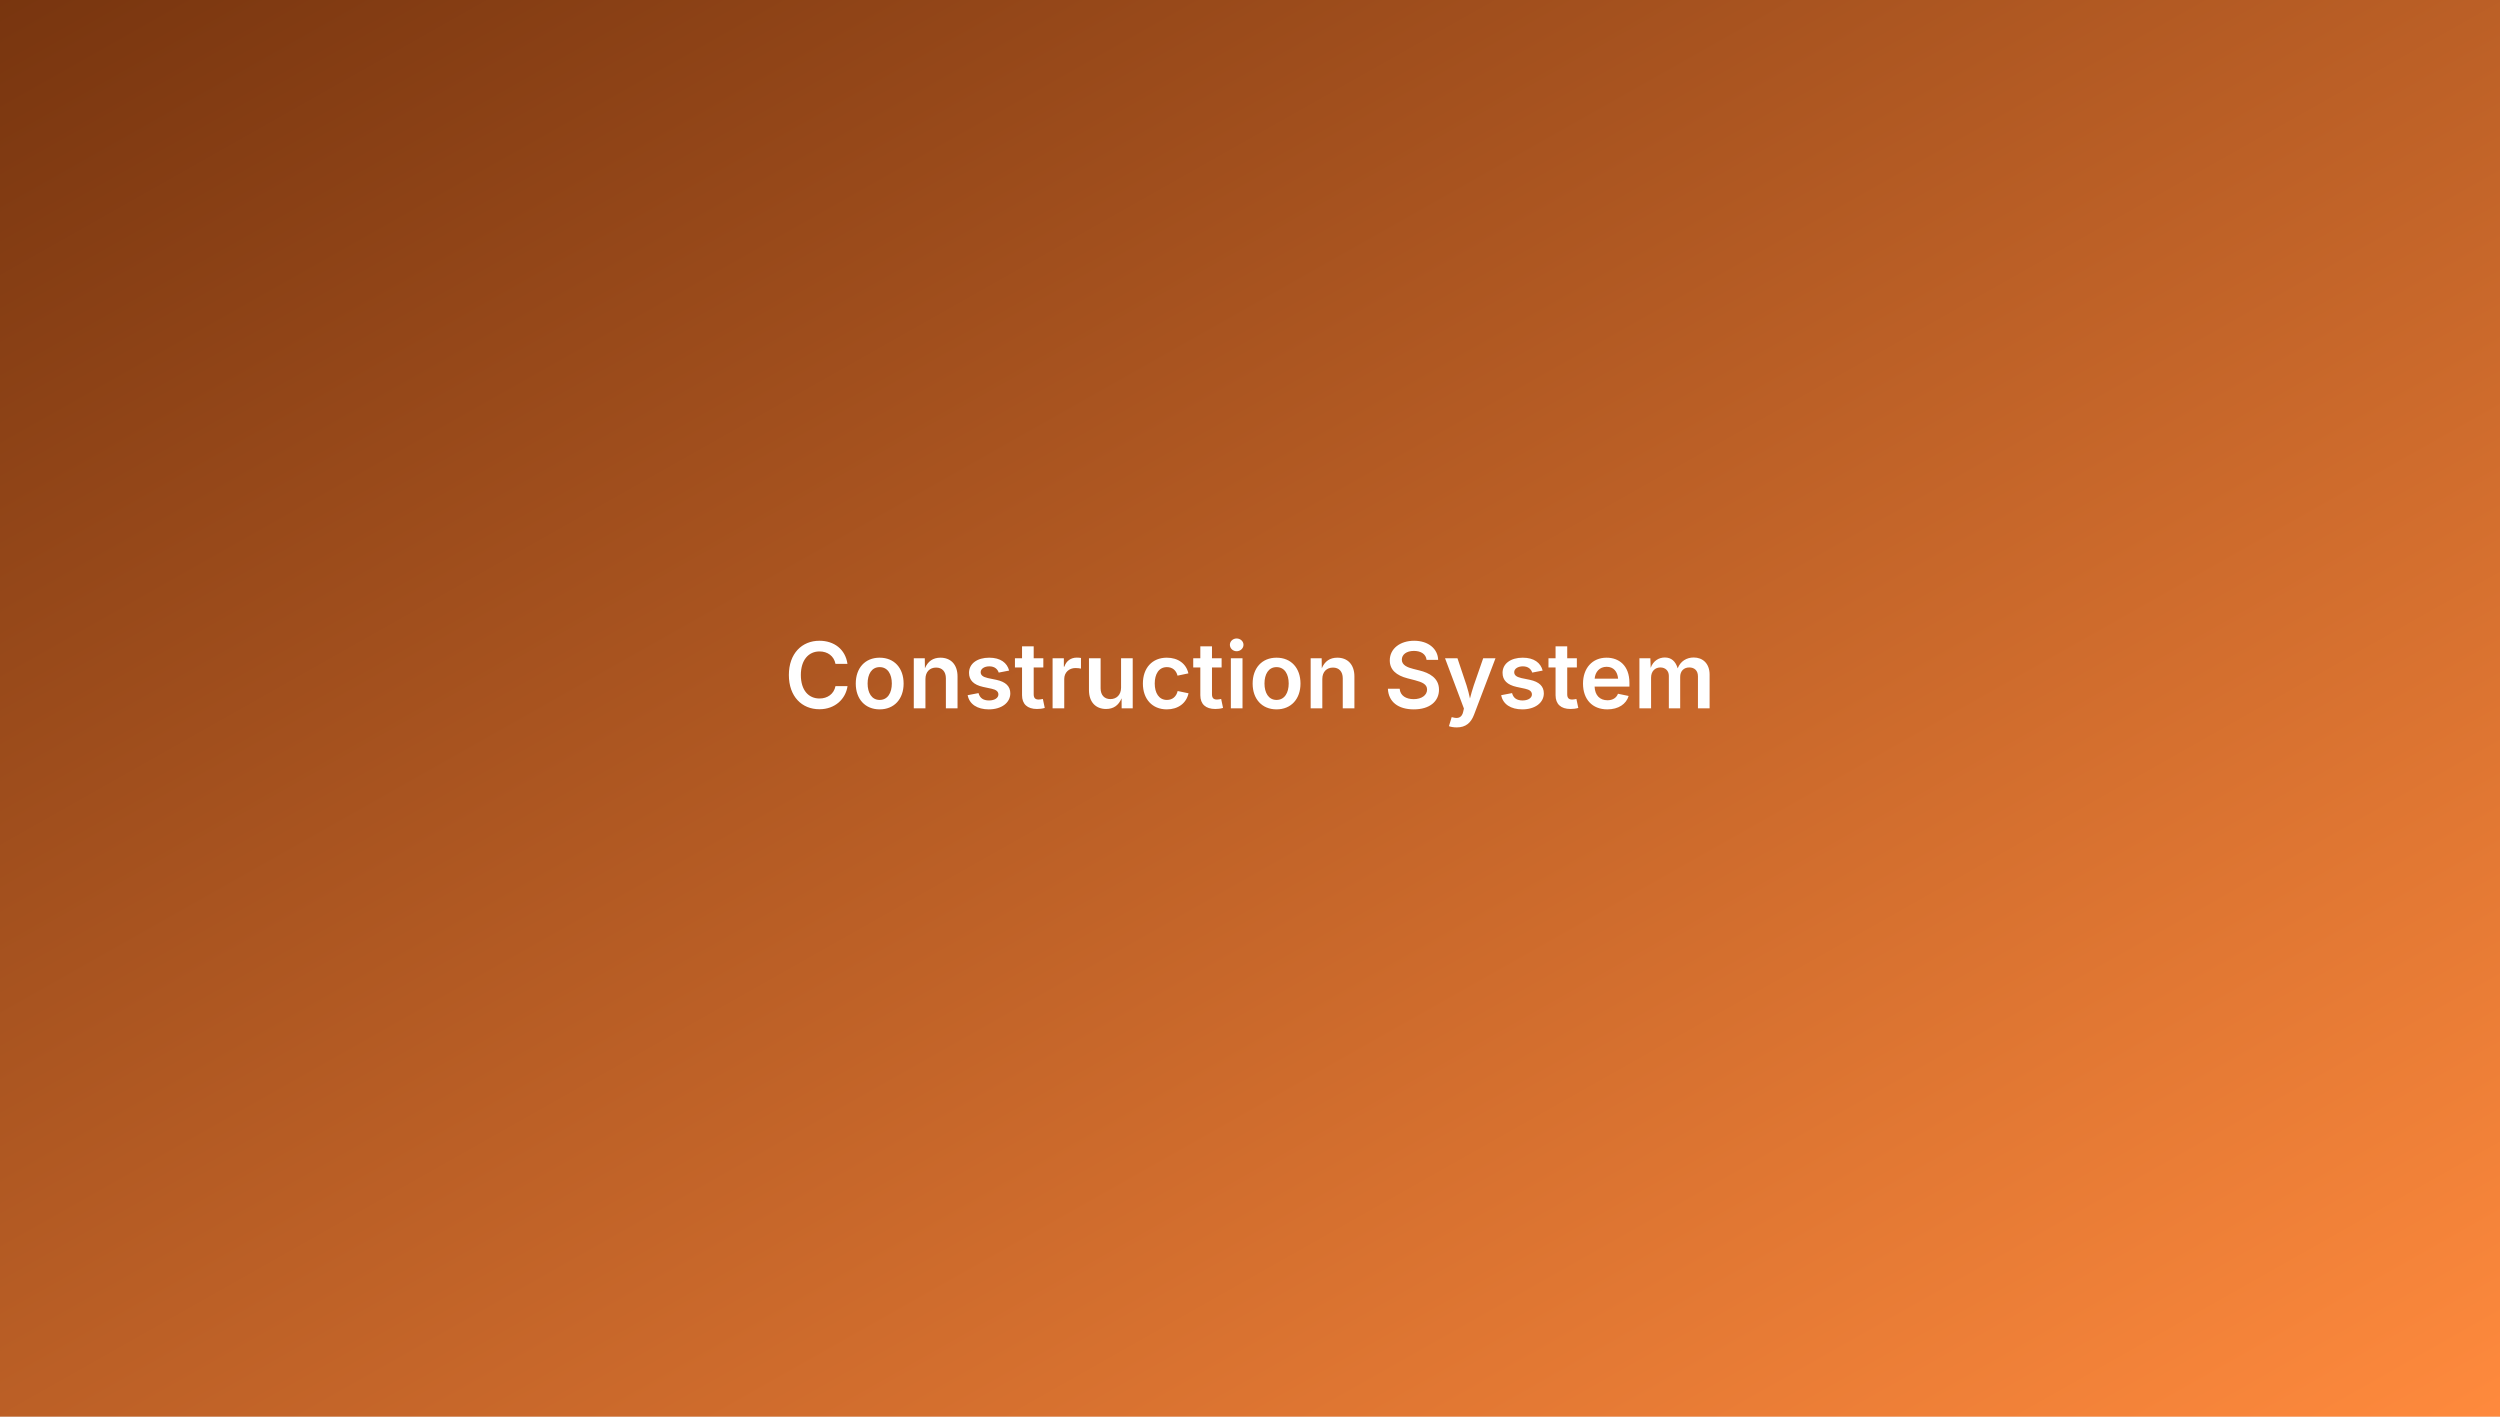
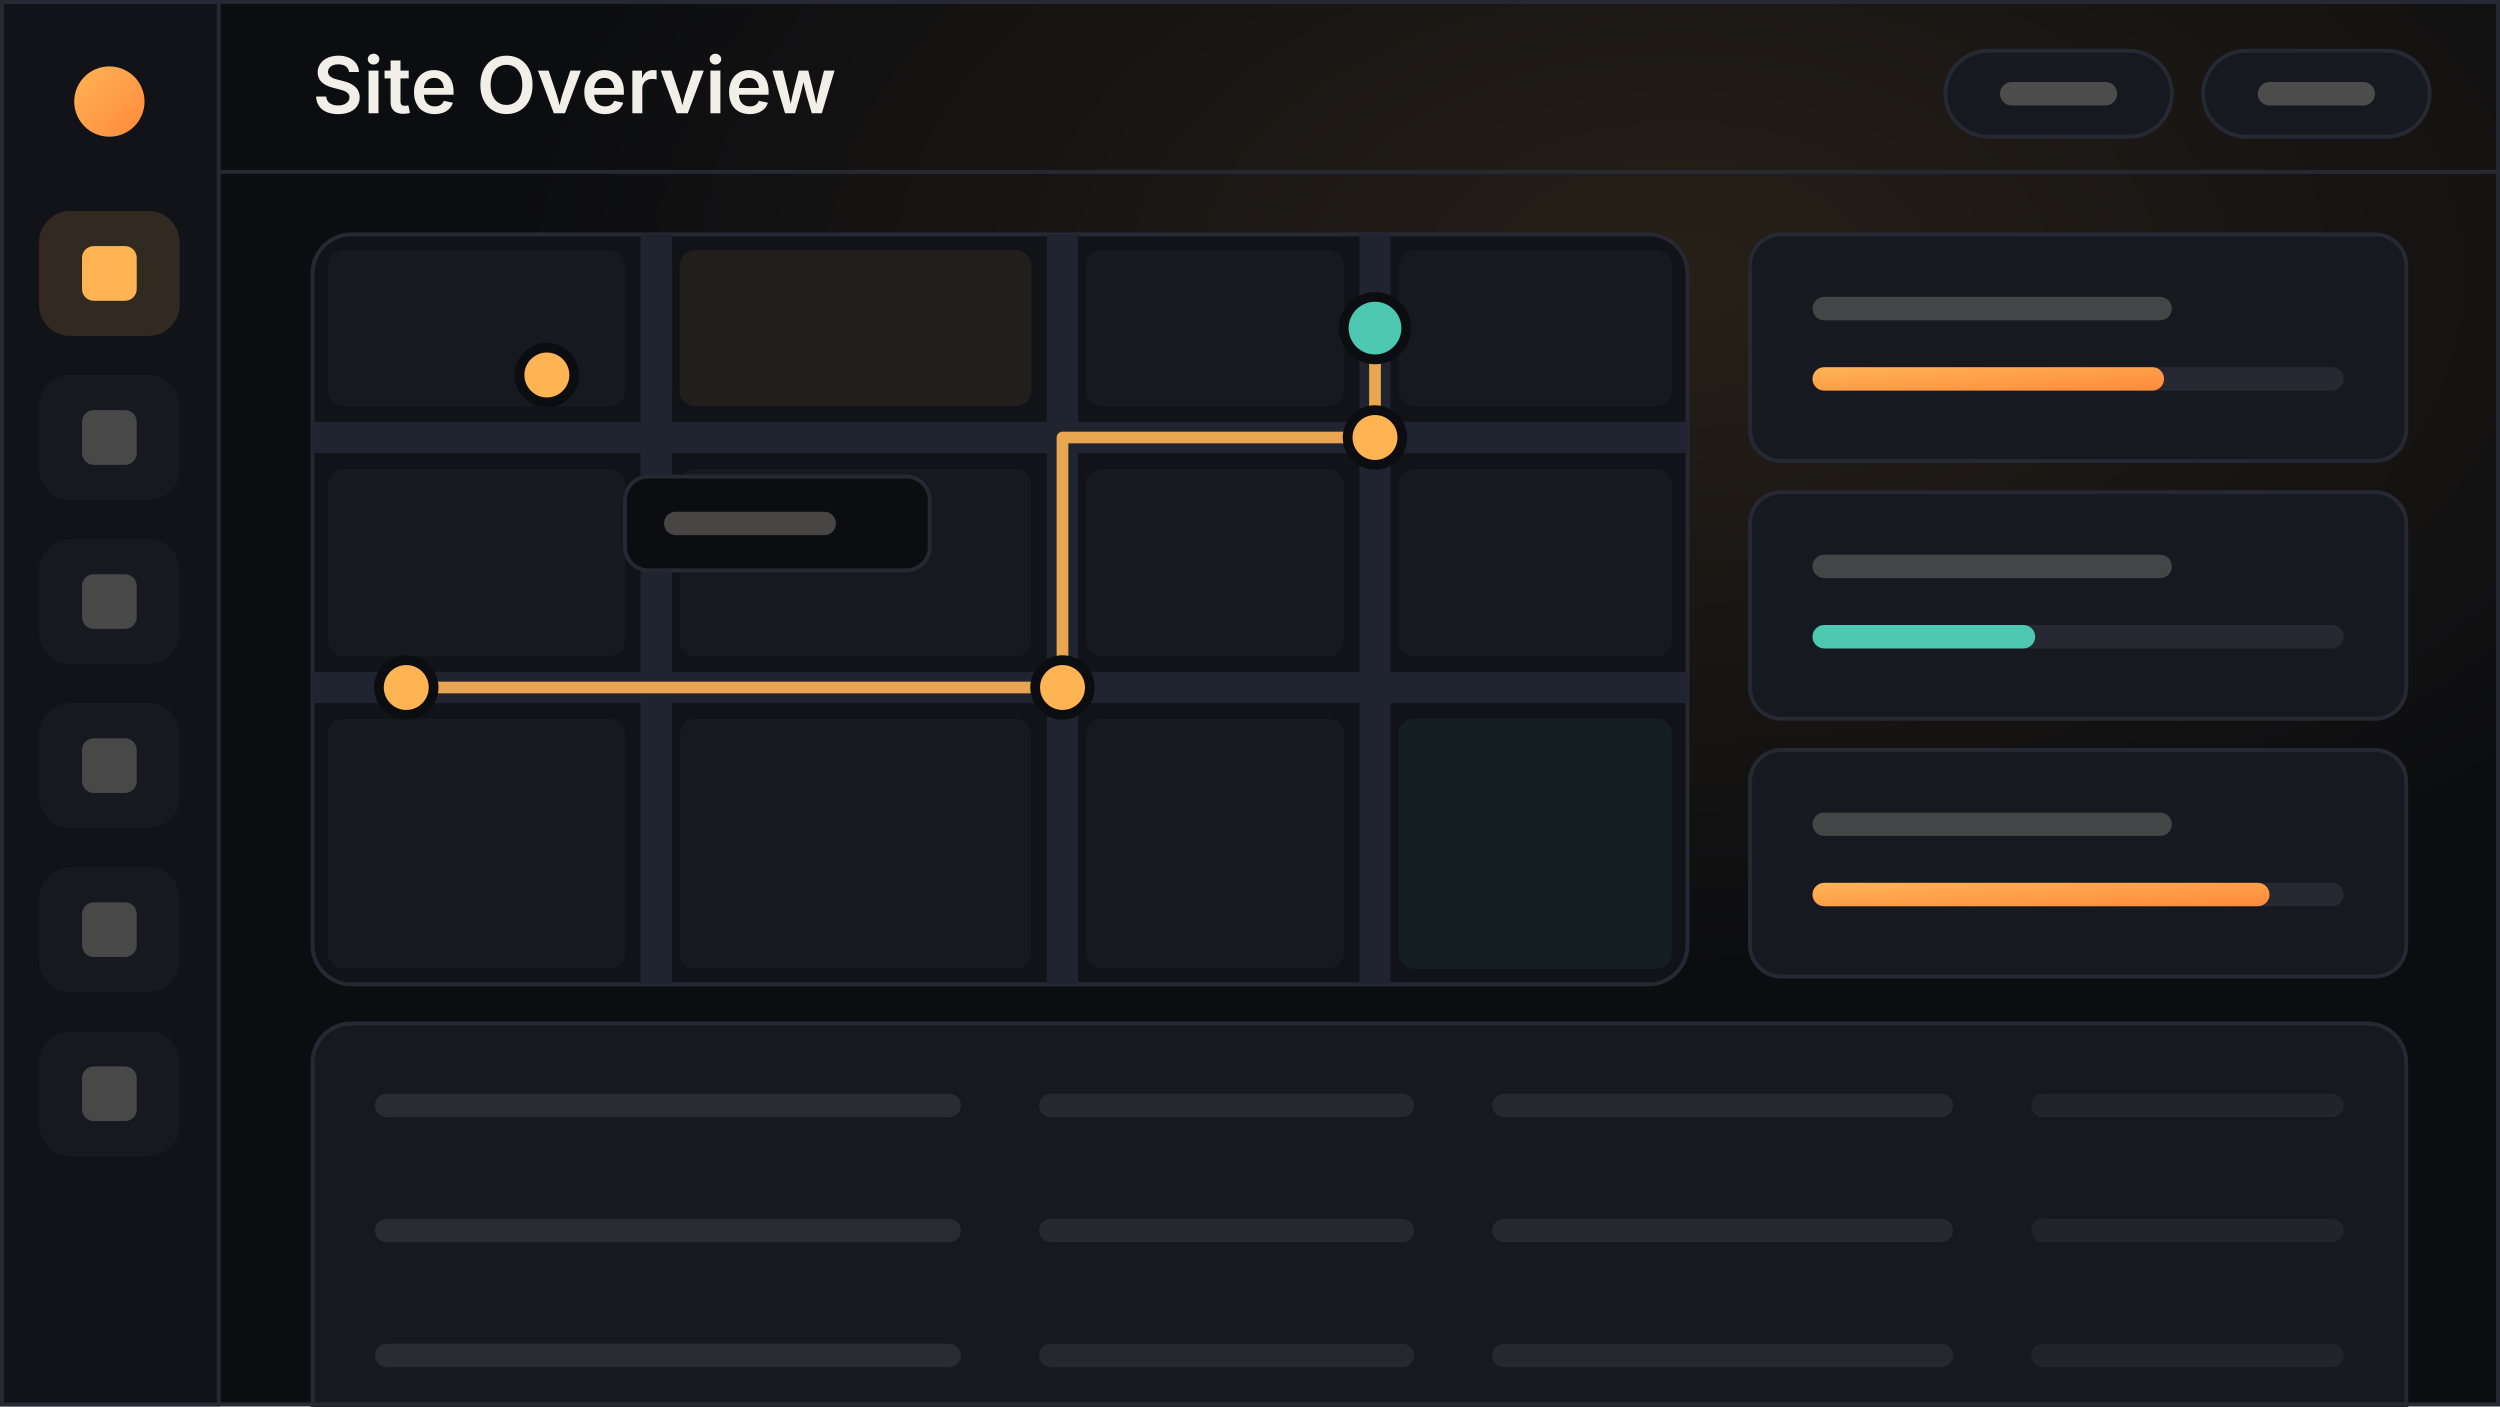
- <svg xmlns="http://www.w3.org/2000/svg" width="600" height="340" viewBox="0 0 600 340">
+ <svg xmlns="http://www.w3.org/2000/svg" width="640" height="360" viewBox="0 0 640 360">
  <defs>
-     <linearGradient id="g" x1="0%" y1="0%" x2="100%" y2="100%">
-       <stop offset="0%" style="stop-color:#78350f" />
-       <stop offset="100%" style="stop-color:#ff8a3d" />
+     <linearGradient id="accentGrad" x1="0%" y1="0%" x2="100%" y2="100%">
+       <stop offset="0%" stop-color="#ffb454" />
+       <stop offset="100%" stop-color="#ff8a3d" />
+     </linearGradient>
+     <radialGradient id="glow" cx="50%" cy="50%" r="50%">
+       <stop offset="0%" stop-color="#ffb454" stop-opacity="0.11" />
+       <stop offset="100%" stop-color="#ffb454" stop-opacity="0" />
+     </radialGradient>
+     <linearGradient id="areaFill" x1="0%" y1="0%" x2="0%" y2="100%">
+       <stop offset="0%" stop-color="#ffb454" stop-opacity="0.34" />
+       <stop offset="100%" stop-color="#ffb454" stop-opacity="0" />
+     </linearGradient>
+     <linearGradient id="areaFill2" x1="0%" y1="0%" x2="0%" y2="100%">
+       <stop offset="0%" stop-color="#4cc9b0" stop-opacity="0.28" />
+       <stop offset="100%" stop-color="#4cc9b0" stop-opacity="0" />
    </linearGradient>
  </defs>
-   <rect width="600" height="340" fill="url(#g)" />
-   <text x="300" y="170" text-anchor="middle" fill="white" font-family="Inter,sans-serif" font-size="22" font-weight="600">Construction System</text>
+   <rect width="640" height="360" fill="#0c0d10" />
+   <ellipse cx="430" cy="70" rx="300" ry="180" fill="url(#glow)" />
+   <rect x="0" y="0" width="56" height="360" fill="#111318" />
+   <line x1="56" y1="0" x2="56" y2="360" stroke="#262933" opacity="1" />
+   <circle cx="28" cy="26" r="9" fill="url(#accentGrad)" />
+   <rect x="10" y="54" width="36" height="32" rx="8" fill="#ffb454" opacity="0.14" />
+   <rect x="21" y="63" width="14" height="14" rx="3" fill="#ffb454" />
+   <rect x="10" y="96" width="36" height="32" rx="8" fill="#171920" />
+   <rect x="21" y="105" width="14" height="14" rx="3" fill="#82807a" opacity="0.45" />
+   <rect x="10" y="138" width="36" height="32" rx="8" fill="#171920" />
+   <rect x="21" y="147" width="14" height="14" rx="3" fill="#82807a" opacity="0.45" />
+   <rect x="10" y="180" width="36" height="32" rx="8" fill="#171920" />
+   <rect x="21" y="189" width="14" height="14" rx="3" fill="#82807a" opacity="0.45" />
+   <rect x="10" y="222" width="36" height="32" rx="8" fill="#171920" />
+   <rect x="21" y="231" width="14" height="14" rx="3" fill="#82807a" opacity="0.45" />
+   <rect x="10" y="264" width="36" height="32" rx="8" fill="#171920" />
+   <rect x="21" y="273" width="14" height="14" rx="3" fill="#82807a" opacity="0.45" />
+   <text x="80" y="29" font-family="Inter, Helvetica, Arial, sans-serif" font-size="20" font-weight="600" fill="#f2efe9" text-anchor="start">Site Overview</text>
+   <rect x="498" y="13" width="58" height="22" rx="11" fill="#171920" stroke="#262933" />
+   <rect x="564" y="13" width="58" height="22" rx="11" fill="#171920" stroke="#262933" />
+   <rect x="512" y="21" width="30" height="6" rx="3" fill="#82807a" opacity="0.5" />
+   <rect x="578" y="21" width="30" height="6" rx="3" fill="#82807a" opacity="0.5" />
+   <line x1="56" y1="44" x2="640" y2="44" stroke="#262933" opacity="1" />
+   <rect x="80" y="60" width="352" height="192" rx="10" fill="#111318" stroke="#262933" />
+   <defs>
+     <clipPath id="mapClip">
+       <rect x="80" y="60" width="352" height="192" rx="10" />
+     </clipPath>
+   </defs>
+   <g clip-path="url(#mapClip)">
+     <line x1="80" y1="112" x2="432" y2="112" stroke="#202430" stroke-width="8" />
+     <line x1="80" y1="176" x2="432" y2="176" stroke="#202430" stroke-width="8" />
+     <line x1="168" y1="60" x2="168" y2="252" stroke="#202430" stroke-width="8" />
+     <line x1="272" y1="60" x2="272" y2="252" stroke="#202430" stroke-width="8" />
+     <line x1="352" y1="60" x2="352" y2="252" stroke="#202430" stroke-width="8" />
+     <rect x="84" y="64" width="76" height="40" rx="4" fill="#171920" />,<rect x="84" y="120" width="76" height="48" rx="4" fill="#171920" />,<rect x="84" y="184" width="76" height="64" rx="4" fill="#171920" />,<rect x="174" y="120" width="90" height="48" rx="4" fill="#171920" />,<rect x="174" y="184" width="90" height="64" rx="4" fill="#171920" />,<rect x="278" y="64" width="66" height="40" rx="4" fill="#171920" />,<rect x="278" y="120" width="66" height="48" rx="4" fill="#171920" />,<rect x="278" y="184" width="66" height="64" rx="4" fill="#171920" />,<rect x="358" y="64" width="70" height="40" rx="4" fill="#171920" />,<rect x="358" y="120" width="70" height="48" rx="4" fill="#171920" />,<rect x="358" y="184" width="70" height="64" rx="4" fill="#4cc9b0" opacity="0.07" />,<rect x="174" y="64" width="90" height="40" rx="4" fill="#ffb454" opacity="0.07" />
+   </g>
+   <path d="M104,176 H272 V112 H352 V84" fill="none" stroke="#ffb454" stroke-width="3" stroke-linecap="round" stroke-linejoin="round" opacity="0.9" />
+   <circle cx="104" cy="176" r="7" fill="#ffb454" stroke="#0c0d10" stroke-width="2.5" />
+   <circle cx="272" cy="176" r="7" fill="#ffb454" stroke="#0c0d10" stroke-width="2.5" />
+   <circle cx="352" cy="112" r="7" fill="#ffb454" stroke="#0c0d10" stroke-width="2.5" />
+   <circle cx="140" cy="96" r="7" fill="#ffb454" stroke="#0c0d10" stroke-width="2.5" />
+   <circle cx="352" cy="84" r="8" fill="#4cc9b0" stroke="#0c0d10" stroke-width="2.5" />
+   <rect x="160" y="122" width="78" height="24" rx="6" fill="#0c0d10" stroke="#262933" />
+   <rect x="170" y="131" width="44" height="6" rx="3" fill="#82807a" opacity="0.5" />
+   <rect x="448" y="60" width="168" height="58" rx="8" fill="#171920" stroke="#262933" />
+   <rect x="464" y="76" width="92" height="6" rx="3" fill="#82807a" opacity="0.42" />
+   <rect x="464" y="94" width="136" height="6" rx="3" fill="#262933" />
+   <rect x="464" y="94" width="90" height="6" rx="3" fill="url(#accentGrad)" />
+   <rect x="448" y="126" width="168" height="58" rx="8" fill="#171920" stroke="#262933" />
+   <rect x="464" y="142" width="92" height="6" rx="3" fill="#82807a" opacity="0.42" />
+   <rect x="464" y="160" width="136" height="6" rx="3" fill="#262933" />
+   <rect x="464" y="160" width="57" height="6" rx="3" fill="#4cc9b0" />
+   <rect x="448" y="192" width="168" height="58" rx="8" fill="#171920" stroke="#262933" />
+   <rect x="464" y="208" width="92" height="6" rx="3" fill="#82807a" opacity="0.42" />
+   <rect x="464" y="226" width="136" height="6" rx="3" fill="#262933" />
+   <rect x="464" y="226" width="117" height="6" rx="3" fill="url(#accentGrad)" />
+   <rect x="80" y="262" width="536" height="120" rx="10" fill="#171920" stroke="#262933" />
+   <rect x="96" y="280" width="150" height="6" rx="3" fill="#82807a" opacity="0.18" />
+   <rect x="266" y="280" width="96" height="6" rx="3" fill="#82807a" opacity="0.14" />
+   <rect x="382" y="280" width="118" height="6" rx="3" fill="#82807a" opacity="0.14" />
+   <rect x="520" y="280" width="80" height="6" rx="3" fill="#82807a" opacity="0.11" />
+   <rect x="96" y="312" width="150" height="6" rx="3" fill="#82807a" opacity="0.18" />
+   <rect x="266" y="312" width="96" height="6" rx="3" fill="#82807a" opacity="0.14" />
+   <rect x="382" y="312" width="118" height="6" rx="3" fill="#82807a" opacity="0.14" />
+   <rect x="520" y="312" width="80" height="6" rx="3" fill="#82807a" opacity="0.11" />
+   <rect x="96" y="344" width="150" height="6" rx="3" fill="#82807a" opacity="0.18" />
+   <rect x="266" y="344" width="96" height="6" rx="3" fill="#82807a" opacity="0.14" />
+   <rect x="382" y="344" width="118" height="6" rx="3" fill="#82807a" opacity="0.14" />
+   <rect x="520" y="344" width="80" height="6" rx="3" fill="#82807a" opacity="0.11" />
+   <rect x="0.5" y="0.5" width="639" height="359" rx="0" fill="none" stroke="#262933" />
</svg>
